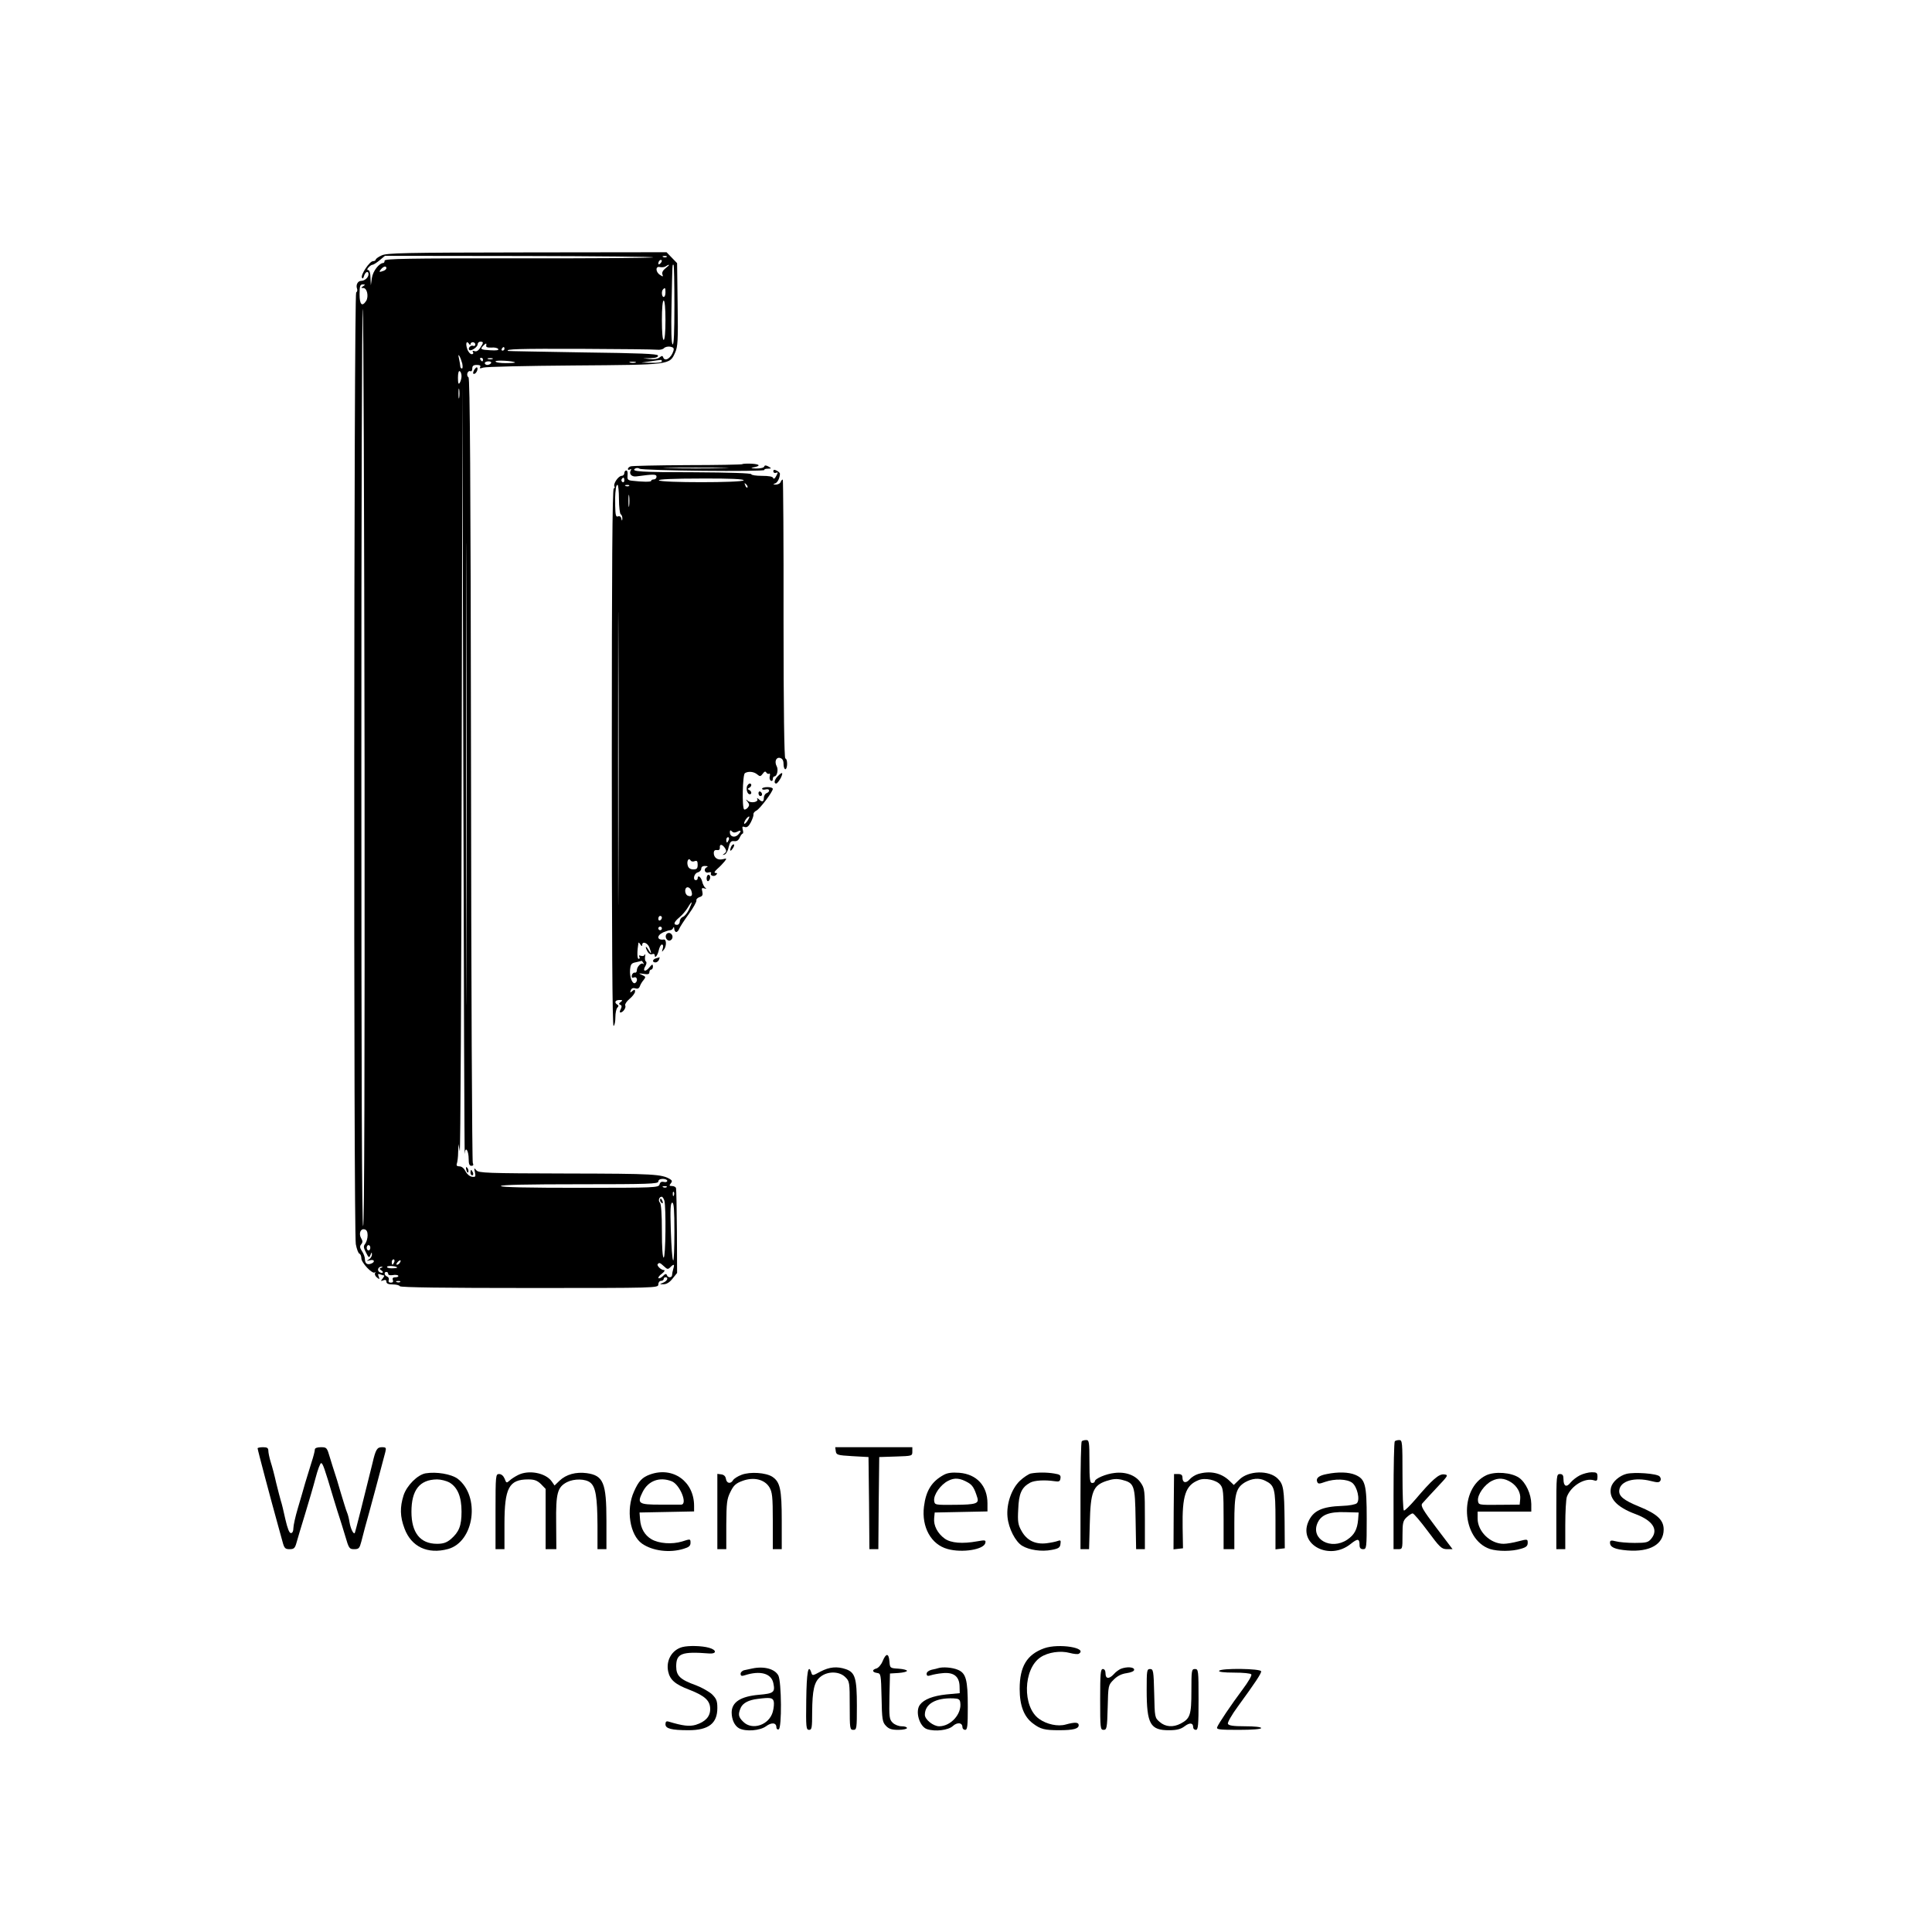
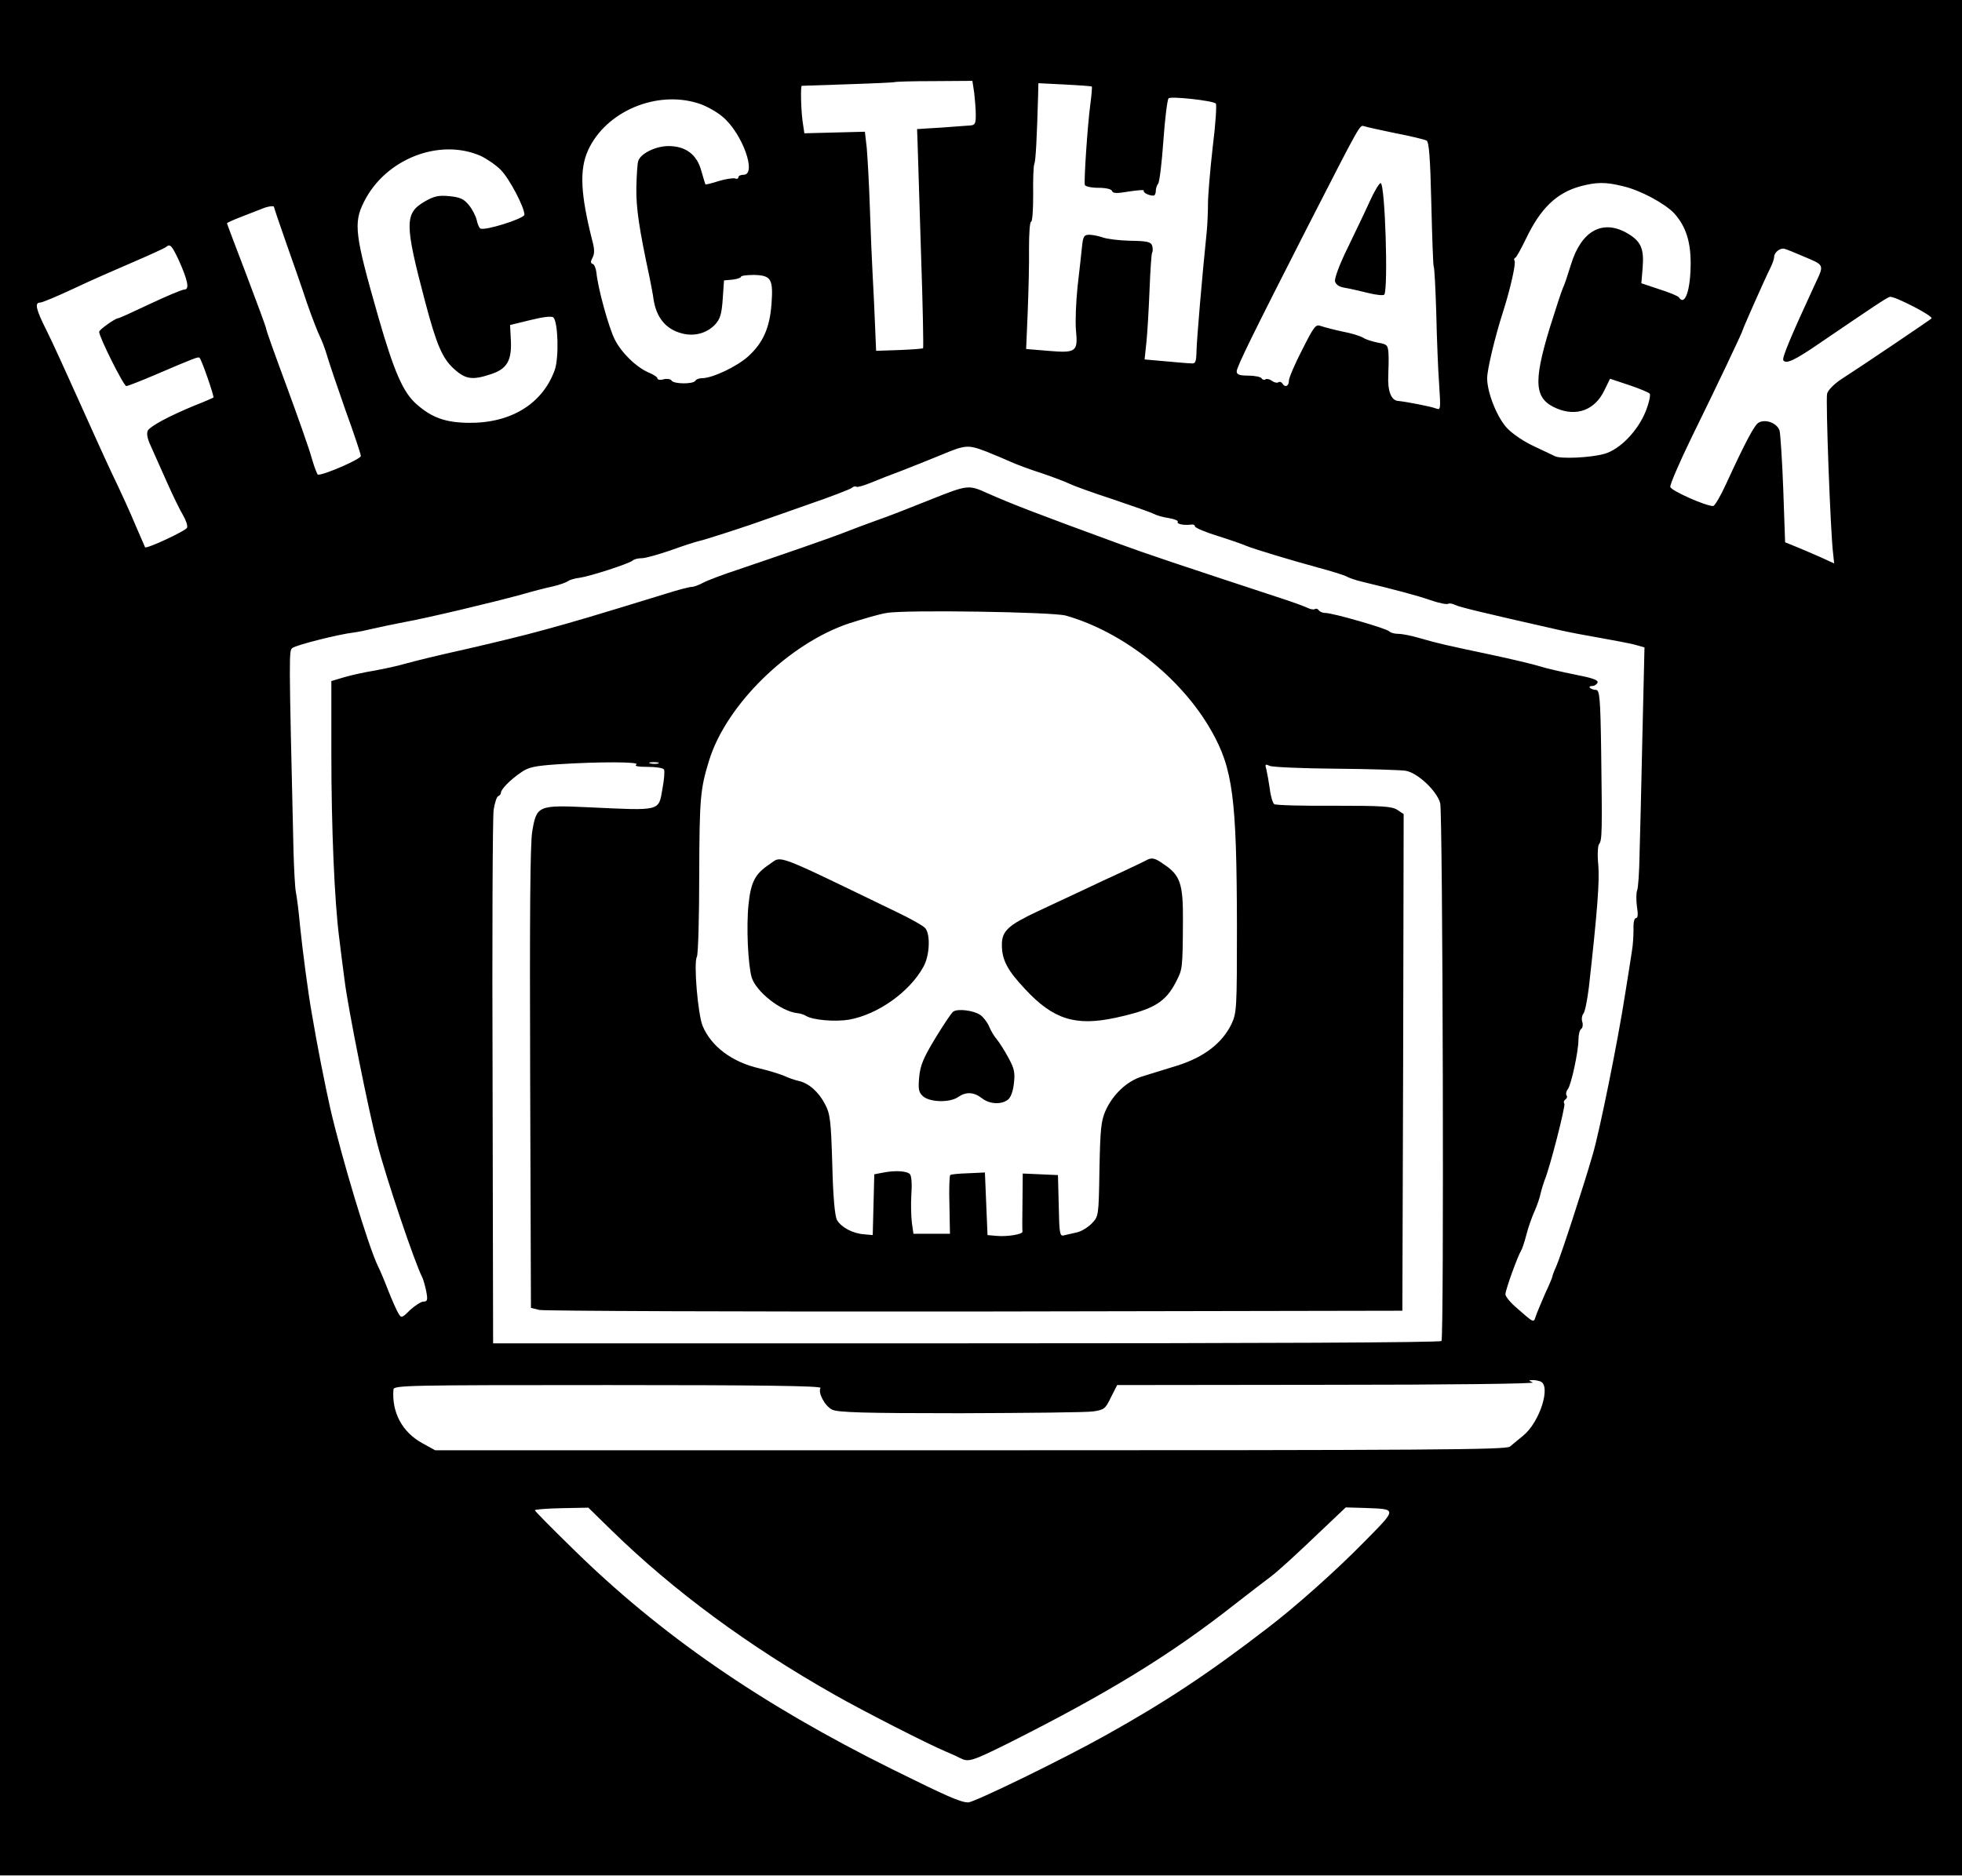
- <svg xmlns="http://www.w3.org/2000/svg" version="1.0" width="1080pt" height="1080pt" viewBox="0 0 1080 1080" preserveAspectRatio="xMidYMid meet">
-   <g transform="translate(0,1080) scale(0.1,-0.1)" fill="#000000" stroke="none">
-     <path d="M2133 9372 c-18 -8 -33 -19 -33 -24 0 -4 -7 -8 -15 -8 -19 0 -69 -75 -62 -92 4 -8 8 -5 12 10 8 24 25 30 25 9 0 -18 -21 -37 -41 -37 -19 0 -31 -23 -23 -44 3 -8 1 -17 -5 -21 -13 -8 -15 -5241 -2 -5320 5 -27 14 -51 20 -53 6 -2 11 -14 11 -26 0 -25 62 -90 75 -79 4 5 5 3 2 -3 -4 -7 1 -18 10 -25 15 -12 16 -12 10 5 -6 14 -4 17 9 12 8 -3 18 -6 21 -6 3 0 -1 -8 -8 -17 -12 -15 -12 -16 4 -10 11 4 17 2 17 -8 0 -10 11 -15 34 -15 19 0 38 -4 41 -10 4 -7 257 -10 726 -10 712 0 719 0 719 20 0 11 7 20 15 20 8 0 15 5 15 10 0 6 5 10 10 10 19 0 10 -21 -12 -30 -23 -9 -23 -9 2 -9 16 0 34 11 50 32 l25 31 -1 231 c-1 126 -3 236 -5 243 -1 6 -11 12 -22 12 -16 0 -17 3 -8 14 9 11 9 16 -1 23 -48 30 -91 32 -577 33 -452 1 -496 3 -508 18 -13 15 -14 14 -8 -11 5 -25 3 -28 -17 -25 -13 2 -28 15 -36 31 -8 16 -21 27 -34 27 -14 0 -18 5 -14 16 3 9 7 37 7 62 l2 47 7 -40 c4 -22 9 932 11 2120 l4 2160 5 -2165 c3 -1191 6 -2149 8 -2130 3 46 22 20 22 -31 0 -25 4 -36 15 -36 11 0 13 5 8 16 -4 9 -9 999 -10 2200 -2 1648 -6 2186 -14 2192 -7 4 -9 14 -6 24 4 9 11 13 17 10 5 -3 10 3 10 14 0 16 6 21 26 21 16 0 23 -4 18 -12 -5 -8 0 -9 17 -3 13 5 242 10 508 12 541 4 534 3 565 72 15 33 17 68 14 269 l-3 231 -29 30 -30 31 -780 -1 c-692 -1 -785 -3 -813 -17z m1517 -11 c-19 -3 -365 -6 -767 -5 -604 0 -733 -2 -733 -13 0 -7 -3 -13 -7 -13 -24 -1 -58 -45 -64 -83 l-6 -42 -2 43 c0 24 -6 42 -12 42 -8 0 -8 5 1 15 7 8 17 15 22 15 6 0 23 11 40 25 l30 25 766 -1 c422 -1 751 -4 732 -8z m77 3 c-3 -3 -12 -4 -19 -1 -8 3 -5 6 6 6 11 1 17 -2 13 -5z m-35 -36 c-7 -7 -12 -8 -12 -2 0 14 12 26 19 19 2 -3 -1 -11 -7 -17z m29 -27 c-15 -12 -22 -24 -18 -35 5 -13 3 -14 -13 -3 -26 16 -27 51 -1 44 10 -2 25 -1 32 4 25 16 25 9 0 -10z m49 -207 c0 -153 -3 -223 -10 -219 -7 4 -9 79 -6 223 5 241 4 222 11 222 3 0 5 -102 5 -226z m-1610 207 c0 -5 -7 -12 -16 -15 -24 -9 -28 -7 -14 9 14 17 30 20 30 6z m-130 -101 c-13 -8 -13 -10 1 -10 21 0 31 -47 16 -72 -23 -35 -37 -21 -37 37 0 46 3 55 18 55 14 0 15 -2 2 -10z m1690 -35 c0 -14 -4 -25 -10 -25 -11 0 -14 33 -3 43 11 11 13 8 13 -18z m0 -155 c0 -67 -4 -110 -10 -110 -6 0 -10 43 -10 110 0 67 4 110 10 110 6 0 10 -43 10 -110z m-1690 -5064 c-7 -7 -10 842 -10 2555 0 1411 3 2569 8 2573 4 4 8 -1146 10 -2555 1 -1702 -1 -2566 -8 -2573z m600 4930 c0 6 6 11 13 11 8 0 14 -6 14 -13 0 -7 -6 -10 -13 -7 -12 5 -30 -14 -21 -23 9 -10 47 16 47 31 0 8 7 15 15 15 19 0 19 -5 -1 -35 -10 -15 -21 -22 -31 -18 -11 4 -14 2 -9 -5 4 -7 1 -12 -7 -12 -8 0 -20 13 -25 29 -11 31 -4 50 10 29 4 -8 8 -8 8 -2z m88 -8 c-2 -9 8 -12 29 -11 17 2 35 -2 38 -8 5 -7 -10 -9 -44 -7 -54 3 -59 6 -39 26 15 15 19 15 16 0z m1046 -31 c-13 -40 -48 -61 -57 -34 -3 9 -7 9 -20 -1 -9 -8 -31 -12 -54 -9 l-38 4 43 1 c30 1 42 6 40 15 -4 9 -100 13 -419 17 -228 4 -416 7 -418 8 -22 11 63 13 405 12 220 -1 412 -3 427 -5 15 -2 33 2 39 9 7 7 22 10 35 8 19 -4 22 -9 17 -25z m-944 13 c0 -5 -5 -10 -11 -10 -5 0 -7 5 -4 10 3 6 8 10 11 10 2 0 4 -4 4 -10z m-236 -82 c3 -16 3 -28 -2 -28 -5 0 -9 6 -9 13 0 6 -4 26 -7 42 -5 20 -4 25 2 15 5 -8 12 -27 16 -42z m116 22 c0 -5 -2 -10 -4 -10 -3 0 -8 5 -11 10 -3 6 -1 10 4 10 6 0 11 -4 11 -10z m53 3 c-7 -2 -19 -2 -25 0 -7 3 -2 5 12 5 14 0 19 -2 13 -5z m126 -19 c2 -2 -21 -4 -52 -4 -31 0 -57 4 -57 10 0 8 99 3 109 -6z m821 6 c0 -6 -25 -9 -57 -8 l-58 1 50 7 c28 4 53 8 58 8 4 1 7 -2 7 -8z m-955 -10 c-3 -5 -13 -10 -21 -10 -8 0 -14 5 -14 10 0 6 9 10 21 10 11 0 17 -4 14 -10z m808 3 c-7 -2 -21 -2 -30 0 -10 3 -4 5 12 5 17 0 24 -2 18 -5z m-973 -76 c0 -12 -5 -29 -10 -37 -7 -11 -10 -3 -10 28 0 26 4 41 10 37 6 -3 10 -16 10 -28z m-13 -119 c-2 -13 -4 -3 -4 22 0 25 2 35 4 23 2 -13 2 -33 0 -45z m40 -3151 c-1 -573 -2 -101 -2 1048 0 1150 1 1618 2 1042 2 -577 2 -1517 0 -2090z m1123 -1228 c0 -6 -9 -9 -19 -6 -13 3 -21 -1 -24 -14 -5 -18 -23 -19 -446 -19 -287 0 -441 3 -441 10 0 7 153 10 440 10 384 0 440 2 440 15 0 9 9 15 25 15 14 0 25 -5 25 -11z m-3 -35 c-3 -3 -12 -4 -19 -1 -8 3 -5 6 6 6 11 1 17 -2 13 -5z m40 -46 c-3 -8 -6 -5 -6 6 -1 11 2 17 5 13 3 -3 4 -12 1 -19z m-53 -30 c10 -39 7 -318 -4 -318 -6 0 -10 56 -10 148 0 95 -4 152 -11 159 -11 11 -5 33 10 33 5 0 11 -10 15 -22z m56 -176 c0 -91 -3 -162 -7 -158 -5 4 -10 79 -13 165 -4 122 -2 158 8 158 9 0 12 -40 12 -165z m-1715 -17 c0 -17 -6 -37 -13 -47 -11 -14 -11 -21 4 -50 15 -30 18 -31 25 -13 6 16 8 17 8 3 1 -9 -7 -22 -16 -28 -16 -9 -15 -10 5 -5 25 7 31 -10 6 -19 -21 -8 -34 1 -34 25 0 11 -7 31 -16 44 -13 20 -14 28 -5 39 9 11 9 19 0 34 -15 25 -4 55 18 50 12 -2 18 -13 18 -33z m15 -70 c0 -8 -4 -15 -10 -15 -5 0 -10 7 -10 15 0 8 5 15 10 15 6 0 10 -7 10 -15z m134 -80 c-4 -8 -8 -15 -10 -15 -2 0 -4 7 -4 15 0 8 4 15 10 15 5 0 7 -7 4 -15z m31 -4 c-3 -6 -11 -11 -16 -11 -5 0 -4 6 3 14 14 16 24 13 13 -3z m1477 -20 c18 -17 22 -18 35 -5 20 20 25 18 17 -8 -4 -13 -7 -29 -7 -35 0 -17 -24 -17 -29 -1 -3 9 -10 8 -22 -5 -10 -10 -21 -15 -25 -12 -3 4 5 15 19 25 14 11 19 20 12 20 -17 0 -43 26 -35 34 9 9 12 8 35 -13z m-1492 -7 c0 -2 -14 -4 -31 -4 -16 0 -28 4 -25 9 5 8 56 3 56 -5z m-89 -1 c-11 -4 -11 -7 0 -14 7 -4 11 -10 8 -13 -2 -3 -11 -1 -18 3 -15 10 -6 31 12 30 8 0 7 -3 -2 -6z m39 -34 c0 -7 10 -9 25 -7 14 3 28 1 31 -3 3 -5 -4 -9 -15 -9 -14 0 -19 -5 -15 -15 4 -10 0 -15 -11 -15 -11 0 -15 5 -12 14 3 8 -1 17 -9 20 -16 6 -19 26 -4 26 6 0 10 -5 10 -11z m67 -45 c-3 -3 -12 -4 -19 -1 -8 3 -5 6 6 6 11 1 17 -2 13 -5z" />
-     <path d="M3690 4091 c0 -6 4 -13 10 -16 6 -3 7 1 4 9 -7 18 -14 21 -14 7z" />
-     <path d="M2650 8731 c-7 -15 -7 -21 0 -21 12 0 25 28 17 36 -3 3 -10 -4 -17 -15z" />
-     <path d="M4149 8205 c-3 -2 -141 -5 -308 -5 -166 -1 -309 -4 -316 -7 -8 -3 -15 -9 -15 -15 0 -5 5 -6 12 -2 6 4 8 3 5 -4 -13 -20 3 -39 31 -35 97 13 112 13 112 -2 0 -8 -7 -15 -15 -15 -8 0 -15 -3 -15 -8 0 -7 -50 -6 -110 1 -21 3 -24 8 -22 30 2 15 -1 27 -7 27 -6 0 -11 -7 -11 -15 0 -8 -7 -15 -15 -15 -18 0 -49 -45 -40 -60 3 -5 1 -10 -4 -10 -8 0 -11 -453 -11 -1506 0 -1001 3 -1503 10 -1499 6 3 10 25 10 49 0 23 5 47 11 53 8 8 8 13 0 17 -19 12 -12 26 12 26 18 0 19 -2 7 -11 -11 -8 -12 -12 -3 -16 9 -3 10 -10 3 -24 -6 -11 -7 -19 -2 -19 15 0 34 28 27 40 -3 5 7 22 24 36 17 14 31 33 31 41 0 13 -3 13 -15 3 -13 -11 -14 -10 -9 4 4 11 13 15 25 11 13 -4 21 -1 26 12 3 10 13 26 21 35 13 16 12 19 -9 28 -22 10 -21 10 9 6 24 -4 32 -2 32 9 0 8 5 15 10 15 6 0 10 8 10 18 -1 14 -4 13 -21 -7 -22 -27 -39 -20 -21 9 6 10 8 22 3 25 -5 3 -7 15 -5 28 2 12 2 17 -2 10 -3 -7 -12 -9 -21 -6 -11 4 -14 2 -9 -5 4 -7 2 -12 -4 -12 -9 0 -9 42 -1 90 1 3 6 -2 11 -10 6 -10 10 -11 10 -2 0 22 30 12 40 -14 14 -36 12 -43 -5 -14 -16 28 -21 19 -5 -10 6 -11 17 -17 25 -14 8 4 15 1 15 -6 0 -22 17 0 23 30 4 16 11 30 17 30 7 0 9 -9 5 -22 -7 -22 -6 -22 8 -4 13 18 13 56 -2 54 -39 -5 -42 22 -4 40 15 6 32 12 39 12 7 0 15 6 17 13 3 7 6 5 6 -5 1 -10 6 -18 11 -18 6 0 13 8 17 18 3 9 27 46 53 82 26 36 45 70 43 77 -2 6 6 14 17 18 17 5 20 12 16 31 -5 19 -3 22 11 18 12 -4 14 -3 6 3 -6 4 -15 21 -18 36 -7 26 -25 38 -25 17 0 -5 -4 -10 -10 -10 -19 0 -10 38 10 43 11 3 20 12 20 21 0 10 8 16 23 15 12 0 16 -3 10 -6 -22 -8 -15 -36 7 -30 11 3 18 1 15 -3 -9 -14 16 -23 28 -11 8 8 7 11 -3 11 -10 1 -6 8 10 23 14 12 32 31 40 41 14 18 13 19 -9 13 -29 -7 -51 8 -51 35 0 12 6 18 18 16 11 -2 17 3 16 15 -2 21 15 18 30 -6 8 -13 7 -20 -4 -28 -13 -9 -13 -10 0 -6 8 2 19 20 23 41 8 30 13 36 31 34 14 -2 24 4 31 20 5 12 13 22 16 22 4 0 5 10 1 22 -4 17 -2 20 11 15 12 -4 22 3 34 26 9 18 16 37 15 44 -2 7 6 17 17 22 20 11 91 105 91 121 0 6 -13 10 -30 10 -16 0 -30 -4 -30 -9 0 -5 9 -7 20 -4 23 6 27 -12 5 -21 -8 -3 -15 -15 -15 -26 0 -23 -10 -26 -29 -7 -8 7 -11 7 -8 1 10 -17 -34 -26 -52 -11 -14 11 -14 10 -2 -5 11 -14 11 -21 1 -33 -7 -8 -16 -12 -20 -10 -13 8 -9 195 4 203 19 12 50 9 69 -7 15 -13 19 -12 31 4 9 13 15 15 20 6 4 -6 11 -9 16 -6 4 3 6 -3 3 -14 -3 -10 0 -22 6 -25 6 -4 11 0 11 8 0 9 4 16 9 16 15 0 23 38 13 56 -14 26 -4 53 19 47 13 -4 19 -14 19 -34 0 -16 5 -29 10 -29 6 0 10 14 10 30 0 17 -4 30 -10 30 -6 0 -10 277 -10 776 1 427 -2 779 -4 782 -3 3 -8 -3 -12 -12 -3 -9 -16 -15 -28 -15 -15 1 -16 3 -5 6 15 3 28 30 29 55 0 4 -8 12 -18 17 -14 7 -19 6 -19 -4 0 -7 7 -11 15 -8 12 5 12 2 1 -18 -7 -14 -14 -19 -17 -11 -2 8 -24 12 -63 12 -32 0 -59 4 -59 9 0 6 -124 10 -315 11 -308 0 -361 4 -334 21 7 4 18 4 24 -1 13 -11 705 -18 698 -7 -2 4 6 7 19 7 22 1 22 1 4 12 -15 8 -21 8 -24 0 -2 -7 -21 -11 -45 -11 -28 1 -33 3 -17 6 44 8 40 18 -9 21 -26 1 -50 0 -52 -3z m-111 -22 c-82 -2 -214 -2 -295 0 -82 1 -15 3 147 3 162 0 229 -2 148 -3z m-548 -69 c0 -8 -5 -12 -10 -9 -6 4 -8 11 -5 16 9 14 15 11 15 -7z m667 1 c-5 -14 -469 -14 -474 0 -2 6 82 10 237 10 162 1 239 -3 237 -10z m21 -40 c-3 -3 -9 2 -12 12 -6 14 -5 15 5 6 7 -7 10 -15 7 -18z m-718 -64 c0 -44 5 -83 10 -86 6 -3 9 -14 9 -23 -1 -16 -2 -16 -6 0 -2 10 -10 15 -19 11 -11 -4 -14 8 -15 58 -1 35 0 68 1 74 1 5 2 18 3 27 1 10 5 18 9 18 4 0 8 -36 8 -79z m57 73 c-3 -3 -12 -4 -19 -1 -8 3 -5 6 6 6 11 1 17 -2 13 -5z m0 -111 c-2 -16 -4 -3 -4 27 0 30 2 43 4 28 2 -16 2 -40 0 -55z m-60 -2075 c-1 -365 -2 -67 -2 662 0 729 1 1027 2 663 2 -365 2 -961 0 -1325z m719 310 c-9 -12 -16 -17 -16 -10 0 14 23 42 29 37 1 -2 -4 -14 -13 -27z m-54 -57 c22 12 24 3 3 -18 -19 -18 -45 -10 -45 14 0 13 3 14 12 5 7 -7 17 -8 30 -1z m-48 -46 c-4 -8 -8 -15 -10 -15 -2 0 -4 7 -4 15 0 8 4 15 10 15 5 0 7 -7 4 -15z m-191 -119 c13 5 17 0 17 -20 0 -21 -5 -26 -24 -26 -16 0 -27 7 -31 20 -8 24 4 48 15 31 3 -7 14 -9 23 -5z m-18 -167 c8 -25 1 -34 -20 -26 -19 8 -20 47 -1 47 8 0 18 -9 21 -21z m-13 -102 c-9 -20 -25 -39 -34 -42 -10 -4 -18 -15 -18 -26 0 -10 -7 -19 -15 -19 -23 0 -18 16 13 42 16 13 37 38 47 55 25 42 29 37 7 -10z m-152 -46 c0 -6 -4 -13 -10 -16 -5 -3 -10 1 -10 9 0 9 5 16 10 16 6 0 10 -4 10 -9z m0 -61 c0 -5 -4 -10 -10 -10 -5 0 -10 5 -10 10 0 6 5 10 10 10 6 0 10 -4 10 -10z m-104 -192 c4 -7 4 -10 -1 -6 -10 9 -35 -16 -35 -36 0 -9 -5 -15 -12 -13 -6 1 -14 -6 -16 -15 -2 -13 1 -16 12 -12 18 7 23 -20 7 -31 -16 -9 -32 33 -29 73 3 32 7 38 33 43 17 4 31 7 32 8 1 0 5 -5 9 -11z" />
-     <path d="M4348 6461 c-19 -19 -24 -41 -9 -41 5 0 16 14 25 30 16 33 10 38 -16 11z" />
-     <path d="M4176 6405 c-6 -18 2 -45 15 -45 13 0 11 17 -3 24 -10 5 -10 7 0 12 14 7 16 24 3 24 -5 0 -11 -7 -15 -15z" />
-     <path d="M4240 6366 c0 -9 5 -16 10 -16 6 0 10 4 10 9 0 6 -4 13 -10 16 -5 3 -10 -1 -10 -9z" />
-     <path d="M4086 6064 c-9 -24 -2 -26 12 -4 7 11 8 20 3 20 -5 0 -12 -7 -15 -16z" />
-     <path d="M3950 5889 c0 -11 5 -17 10 -14 6 3 10 13 10 21 0 8 -4 14 -10 14 -5 0 -10 -9 -10 -21z" />
-     <path d="M3723 5574 c-7 -19 11 -39 26 -30 16 10 13 33 -4 40 -9 3 -18 -1 -22 -10z" />
-     <path d="M3668 5443 c-21 -5 -24 -23 -4 -23 8 0 16 7 20 15 3 8 4 14 3 14 -1 -1 -10 -3 -19 -6z" />
-     <path d="M2607 4259 c4 -13 8 -18 11 -10 2 7 -1 18 -6 23 -8 8 -9 4 -5 -13z" />
-     <path d="M2630 4245 c0 -8 4 -15 10 -15 5 0 7 7 4 15 -4 8 -8 15 -10 15 -2 0 -4 -7 -4 -15z" />
-     <path d="M6047 2743 c-4 -3 -7 -141 -7 -305 l0 -298 24 0 24 0 4 143 c4 178 18 213 92 238 37 12 57 14 87 7 70 -18 74 -29 77 -219 l3 -169 25 0 24 0 0 169 c0 159 -1 170 -23 202 -28 42 -84 63 -147 55 -48 -5 -110 -32 -110 -47 0 -5 -7 -9 -15 -9 -12 0 -15 20 -15 120 0 110 -2 120 -18 120 -10 0 -22 -3 -25 -7z" />
-     <path d="M7797 2743 c-4 -3 -7 -141 -7 -305 l0 -298 25 0 c25 0 25 1 25 78 0 69 3 81 23 100 13 12 28 22 34 22 6 0 44 -45 85 -100 66 -89 76 -99 105 -100 l33 0 -91 120 c-77 102 -89 123 -78 136 7 8 43 48 80 87 65 69 67 72 42 75 -29 4 -66 -28 -161 -140 -31 -36 -60 -64 -64 -62 -5 3 -8 93 -8 200 0 181 -1 194 -18 194 -10 0 -22 -3 -25 -7z" />
-     <path d="M1440 2704 c0 -8 73 -283 115 -434 7 -25 18 -64 24 -87 10 -38 15 -43 40 -43 24 0 30 5 39 38 5 20 27 91 47 157 20 66 47 157 59 203 12 46 26 83 31 83 9 0 18 -24 69 -196 15 -49 31 -101 36 -115 5 -14 18 -58 30 -97 20 -69 23 -73 50 -73 26 0 30 5 40 43 6 23 15 58 20 77 18 62 107 394 114 423 6 24 4 27 -19 27 -27 0 -35 -12 -53 -90 -45 -183 -96 -386 -99 -390 -7 -8 -23 24 -29 60 -3 19 -9 44 -14 55 -5 11 -20 61 -35 110 -14 50 -30 101 -35 115 -5 14 -16 51 -26 83 -16 55 -18 57 -50 57 -22 0 -34 -5 -34 -13 0 -8 -8 -40 -19 -73 -10 -32 -26 -84 -35 -114 -8 -30 -27 -93 -41 -141 -14 -47 -25 -97 -25 -112 0 -16 -5 -27 -14 -27 -9 0 -19 26 -31 78 -9 42 -20 88 -25 102 -4 14 -16 59 -26 100 -9 41 -23 94 -31 118 -7 23 -13 52 -13 62 0 16 -7 20 -30 20 -16 0 -30 -3 -30 -6z" />
-     <path d="M4672 2688 c3 -21 9 -23 93 -28 l90 -5 3 -257 2 -258 25 0 25 0 2 258 3 257 93 3 c90 3 92 3 92 27 l0 25 -216 0 -215 0 3 -22z" />
-     <path d="M2379 2564 c-45 -8 -105 -68 -123 -123 -21 -66 -20 -119 5 -185 38 -103 130 -146 244 -115 147 41 181 295 53 393 -36 26 -118 40 -179 30z m133 -51 c46 -27 68 -80 68 -163 0 -80 -14 -114 -60 -154 -24 -20 -43 -26 -77 -26 -94 0 -143 62 -143 179 0 122 46 180 143 181 22 0 52 -8 69 -17z" />
-     <path d="M2895 2554 c-16 -8 -38 -22 -47 -31 -16 -14 -18 -14 -27 11 -7 16 -18 26 -31 26 -19 0 -20 -6 -20 -210 l0 -210 25 0 25 0 0 140 c0 203 25 250 133 250 34 0 50 -6 71 -26 l26 -27 0 -168 0 -169 30 0 30 0 -1 148 c-2 165 7 199 61 227 40 20 103 19 130 -3 30 -24 39 -81 40 -239 l0 -133 25 0 25 0 0 159 c0 212 -17 253 -110 266 -61 8 -115 -7 -152 -42 l-28 -27 -16 23 c-34 48 -130 66 -189 35z" />
-     <path d="M3635 2558 c-45 -16 -65 -37 -91 -96 -46 -101 -23 -243 45 -291 59 -41 154 -53 232 -29 30 9 39 16 39 34 0 22 -1 22 -47 7 -56 -17 -130 -12 -172 13 -37 22 -59 60 -63 109 l-3 40 153 3 152 3 0 31 c0 136 -117 221 -245 176z m119 -38 c46 -17 92 -129 54 -131 -7 0 -60 0 -117 0 -122 0 -131 6 -99 70 31 63 94 87 162 61z" />
-     <path d="M4146 2556 c-22 -8 -43 -22 -48 -30 -13 -23 -36 -19 -40 7 -2 14 -11 23 -25 25 l-23 3 0 -210 0 -211 25 0 25 0 0 138 c1 121 3 142 23 182 18 37 30 48 68 62 63 23 123 8 150 -36 16 -27 19 -52 19 -188 l0 -158 25 0 25 0 0 160 c0 175 -9 216 -53 245 -36 23 -123 29 -171 11z" />
-     <path d="M5275 2555 c-67 -37 -99 -88 -110 -177 -14 -115 40 -212 132 -237 82 -23 204 -3 211 34 4 16 -1 17 -45 9 -83 -15 -147 -10 -182 15 -40 29 -63 73 -59 114 l3 32 148 3 147 3 0 45 c0 98 -60 163 -157 171 -42 3 -66 0 -88 -12z m137 -43 c24 -14 35 -31 51 -83 11 -34 -7 -40 -124 -41 -113 -1 -114 -1 -117 23 -4 33 36 90 78 111 36 19 67 16 112 -10z" />
-     <path d="M5762 2563 c-12 -3 -40 -21 -61 -41 -47 -45 -76 -130 -69 -202 6 -64 44 -138 82 -161 40 -24 108 -34 165 -23 38 7 47 13 49 33 3 20 1 23 -15 17 -10 -4 -39 -10 -64 -13 -62 -7 -109 16 -138 68 -20 35 -23 52 -19 122 3 88 19 123 67 149 24 13 82 16 136 8 25 -4 31 -1 33 16 3 18 -4 22 -35 27 -41 7 -94 7 -131 0z" />
-     <path d="M6697 2560 c-16 -5 -37 -18 -47 -30 -21 -24 -40 -19 -40 11 0 13 -7 19 -23 19 l-24 0 -2 -211 -1 -210 26 3 27 3 -2 115 c-3 180 16 237 89 266 36 15 100 1 122 -26 16 -19 18 -43 18 -191 l0 -169 30 0 30 0 0 146 c0 163 9 197 60 228 39 22 78 26 112 9 53 -26 58 -43 58 -221 l0 -163 26 3 26 3 -1 150 c-2 181 -6 207 -38 239 -48 49 -165 46 -216 -6 l-30 -29 -26 25 c-46 43 -107 56 -174 36z" />
-     <path d="M7417 2560 c-44 -8 -62 -23 -54 -43 5 -13 11 -13 44 -1 55 19 123 17 152 -5 28 -22 45 -95 26 -114 -7 -7 -43 -14 -81 -15 -115 -4 -164 -27 -191 -90 -54 -128 119 -218 237 -123 40 32 50 31 50 -6 0 -16 6 -23 20 -23 19 0 20 7 20 170 0 193 -8 222 -65 246 -36 15 -95 17 -158 4z m175 -255 c-5 -55 -21 -85 -61 -112 -90 -60 -204 2 -167 91 20 48 65 66 156 63 l75 -2 -3 -40z" />
-     <path d="M8308 2553 c-154 -74 -139 -358 21 -412 44 -14 123 -14 172 1 30 8 39 16 39 33 0 22 -1 22 -52 9 -29 -8 -66 -14 -83 -14 -74 0 -145 69 -145 141 l0 39 150 0 150 0 0 43 c-1 55 -30 119 -68 146 -43 30 -135 37 -184 14z m139 -39 c34 -22 55 -59 51 -94 l-3 -31 -115 -1 c-114 -1 -115 -1 -118 23 -4 33 36 90 78 111 36 18 69 16 107 -8z" />
-     <path d="M8832 2553 c-18 -9 -41 -27 -52 -40 -23 -30 -40 -22 -40 18 0 22 -5 29 -20 29 -19 0 -20 -7 -20 -210 l0 -210 25 0 25 0 0 134 c0 74 4 146 9 159 23 61 100 108 151 92 16 -5 20 -2 20 19 0 23 -4 26 -32 26 -18 0 -48 -8 -66 -17z" />
-     <path d="M9092 2561 c-39 -10 -78 -44 -86 -75 -15 -60 31 -111 137 -150 96 -36 129 -87 88 -137 -17 -21 -27 -24 -93 -24 -40 0 -88 4 -105 9 -27 7 -33 5 -33 -7 0 -26 26 -38 97 -44 126 -10 203 34 203 117 0 53 -36 87 -137 128 -88 36 -116 59 -111 93 7 51 86 73 177 50 35 -9 46 -9 52 1 5 7 3 18 -4 25 -15 16 -141 25 -185 14z" />
-     <path d="M3815 1593 c-58 -15 -93 -74 -80 -136 10 -48 40 -73 119 -103 87 -34 116 -61 116 -108 0 -42 -27 -71 -81 -88 -36 -10 -71 -6 -151 18 -13 4 -18 0 -18 -15 0 -24 34 -33 129 -33 112 0 161 38 161 124 0 40 -5 52 -30 77 -17 15 -57 38 -89 50 -89 32 -111 53 -111 106 0 72 30 84 184 72 44 -3 43 20 -1 32 -39 11 -112 13 -148 4z" />
-     <path d="M5837 1586 c-97 -35 -137 -102 -137 -227 0 -93 24 -156 74 -193 42 -32 65 -38 146 -38 80 0 110 8 110 28 0 17 -21 18 -72 4 -44 -13 -107 1 -149 31 -95 67 -90 280 8 345 42 28 111 38 163 24 22 -6 45 -8 50 -5 54 33 -111 60 -193 31z" />
-     <path d="M4934 1514 c-8 -20 -24 -38 -35 -41 -26 -7 -24 -21 4 -25 21 -3 22 -7 25 -138 2 -121 5 -137 24 -157 17 -18 32 -23 70 -23 26 0 48 5 48 10 0 6 -13 10 -30 10 -17 0 -39 9 -50 20 -19 19 -20 31 -18 148 l3 127 48 3 c26 2 47 7 47 12 0 5 -21 10 -47 12 -48 3 -48 3 -51 41 -4 47 -19 47 -38 1z" />
-     <path d="M4205 1473 c-11 -2 -30 -6 -42 -9 -13 -2 -23 -12 -23 -20 0 -12 5 -15 23 -9 86 28 149 11 160 -44 11 -51 2 -58 -81 -65 -102 -9 -151 -41 -152 -98 0 -40 16 -75 41 -89 37 -20 117 -14 151 11 31 23 58 21 58 -6 0 -8 6 -14 13 -11 18 6 16 266 -2 301 -20 37 -80 53 -146 39z m120 -183 c3 -10 1 -37 -5 -59 -20 -74 -115 -106 -165 -56 -28 27 -30 42 -14 79 12 26 44 43 94 49 70 9 84 7 90 -13z" />
-     <path d="M4587 1456 c-45 -24 -46 -25 -52 -5 -17 51 -26 0 -28 -154 -2 -153 -1 -167 16 -167 15 0 17 11 17 98 1 124 11 171 47 199 40 32 105 31 138 -2 24 -23 25 -29 25 -160 0 -128 1 -135 20 -135 19 0 20 7 20 135 0 154 -10 186 -61 204 -50 17 -92 13 -142 -13z" />
-     <path d="M5245 1475 c-5 -2 -22 -6 -37 -9 -16 -4 -28 -13 -28 -22 0 -12 5 -15 23 -9 12 4 42 10 67 12 61 6 92 -18 94 -72 l1 -40 -75 -7 c-74 -8 -124 -27 -147 -57 -29 -37 -3 -123 39 -137 46 -15 119 -6 144 17 25 23 54 20 54 -6 0 -8 7 -15 15 -15 13 0 15 21 15 129 0 152 -10 188 -56 207 -31 13 -84 17 -109 9z m123 -193 c9 -63 -53 -132 -118 -132 -33 0 -80 38 -80 64 0 61 61 96 160 92 28 -1 36 -5 38 -24z" />
-     <path d="M6265 1471 c-11 -5 -29 -18 -39 -30 -26 -28 -46 -27 -46 4 0 16 -6 25 -15 25 -13 0 -15 -26 -15 -170 0 -161 1 -170 19 -170 18 0 20 10 23 125 3 124 3 125 34 156 21 21 44 32 72 36 26 4 42 11 42 19 0 16 -42 18 -75 5z" />
-     <path d="M6410 1353 c0 -191 20 -226 127 -225 41 0 64 6 85 22 29 22 48 20 48 -6 0 -8 7 -14 15 -14 13 0 15 26 15 170 0 163 -1 170 -20 170 -19 0 -20 -7 -20 -123 0 -134 -7 -154 -60 -182 -42 -22 -85 -19 -117 9 -28 24 -28 25 -31 160 -3 126 -5 136 -23 136 -18 0 -19 -8 -19 -117z" />
-     <path d="M6815 1460 c-4 -6 26 -10 84 -10 50 0 93 -4 96 -10 4 -6 -18 -43 -48 -83 -65 -87 -135 -191 -143 -212 -5 -13 11 -15 120 -15 77 0 126 4 126 10 0 6 -37 10 -90 10 -67 0 -92 4 -96 14 -3 7 22 51 56 97 99 136 130 183 130 196 0 16 -225 19 -235 3z" />
+ <svg xmlns="http://www.w3.org/2000/svg" version="1.0" width="752pt" height="719pt" viewBox="0 0 752 719" preserveAspectRatio="xMidYMid meet">
+   <g transform="translate(0,719) scale(0.1,-0.1)" fill="#000000" stroke="none">
+     <path d="M0 3595 l0 -3595 3760 0 3760 0 0 3595 0 3595 -3760 0 -3760 0 0 -3595z m3734 3239 c3 -26 6 -64 6 -85 0 -33 -3 -39 -22 -40 -13 -1 -43 -3 -68 -5 -25 -2 -65 -5 -90 -6 l-45 -3 2 -55 c1 -30 7 -218 13 -418 7 -200 10 -365 8 -367 -2 -2 -43 -5 -92 -7 l-88 -3 -4 95 c-2 52 -6 138 -9 190 -3 52 -8 171 -11 264 -3 93 -9 196 -12 230 l-7 61 -116 -3 -116 -3 -7 47 c-6 46 -8 133 -3 135 1 0 81 3 177 6 96 3 177 7 178 8 2 2 70 4 151 4 l148 1 7 -46z m451 24 c1 -2 -1 -32 -6 -68 -11 -83 -25 -296 -21 -309 2 -6 25 -11 52 -11 29 0 50 -5 52 -12 4 -10 19 -10 66 -2 33 5 59 7 56 3 -4 -7 19 -19 37 -19 5 0 9 8 9 18 0 10 4 22 9 28 5 5 14 79 20 164 6 85 15 158 20 163 9 9 171 -9 181 -20 4 -5 -1 -80 -12 -168 -10 -88 -18 -185 -18 -215 0 -30 -2 -80 -5 -110 -18 -174 -38 -412 -39 -455 -1 -44 -4 -50 -21 -48 -11 0 -55 4 -99 8 l-79 7 7 66 c4 37 9 127 12 201 3 74 7 138 10 143 3 4 3 16 0 26 -5 15 -19 18 -84 19 -43 1 -91 7 -106 13 -15 5 -38 10 -51 10 -20 0 -24 -6 -28 -47 -3 -27 -10 -95 -17 -153 -6 -58 -9 -133 -6 -166 8 -83 1 -88 -107 -79 l-84 7 6 141 c3 78 6 188 5 245 0 56 3 102 8 102 5 0 8 46 8 103 -1 56 1 109 4 117 6 14 10 97 15 268 l1 43 101 -5 c56 -3 102 -6 104 -8z m-1506 -65 c28 -9 69 -32 91 -51 76 -64 132 -222 80 -222 -11 0 -20 -4 -20 -10 0 -5 -6 -7 -13 -4 -7 2 -35 -2 -62 -10 -27 -9 -50 -14 -51 -13 -1 1 -8 24 -16 52 -17 63 -60 95 -126 95 -49 0 -108 -29 -116 -58 -3 -9 -6 -55 -7 -102 -1 -77 10 -154 51 -345 5 -27 13 -65 15 -83 11 -70 47 -114 108 -130 47 -13 96 0 128 34 19 21 25 39 29 97 l5 72 33 3 c17 2 32 7 32 11 0 4 23 7 51 7 65 -2 73 -16 66 -112 -7 -91 -32 -148 -89 -200 -43 -39 -137 -84 -178 -84 -10 0 -22 -4 -25 -10 -8 -13 -82 -13 -91 1 -3 6 -17 8 -30 5 -13 -4 -24 -2 -24 3 0 5 -15 15 -32 22 -48 20 -106 76 -132 128 -23 46 -65 198 -70 256 -2 16 -8 31 -14 33 -9 3 -9 9 -1 24 8 15 8 32 0 62 -46 181 -51 275 -17 350 68 149 263 232 425 179z m2671 -114 c58 -11 111 -24 118 -28 9 -5 14 -66 18 -241 3 -128 7 -237 9 -241 3 -4 7 -85 10 -180 2 -96 7 -219 11 -273 6 -95 6 -99 -12 -92 -21 8 -114 26 -146 29 -26 2 -40 39 -37 97 1 25 2 62 1 82 -2 35 -5 38 -39 44 -21 4 -47 12 -58 19 -11 7 -47 18 -80 24 -33 7 -70 17 -82 21 -20 8 -26 0 -72 -91 -28 -54 -51 -108 -51 -119 0 -21 -15 -27 -25 -10 -4 6 -11 8 -16 4 -5 -3 -16 0 -24 6 -8 6 -19 9 -24 6 -5 -4 -12 -2 -16 4 -3 5 -26 10 -51 10 -33 0 -44 4 -44 16 0 17 62 143 269 549 210 410 202 396 220 391 9 -3 63 -15 121 -27z m-3507 -87 c23 -11 57 -34 76 -53 33 -33 91 -143 91 -172 0 -15 -153 -63 -169 -53 -5 3 -11 18 -14 33 -4 16 -17 41 -30 57 -19 23 -33 30 -75 34 -42 4 -58 0 -95 -21 -77 -45 -76 -86 2 -382 44 -166 66 -219 112 -260 44 -40 71 -43 142 -19 61 20 79 53 75 131 l-3 57 78 19 c48 12 82 16 88 10 18 -18 22 -155 5 -202 -47 -130 -169 -204 -330 -202 -89 1 -141 20 -199 71 -52 45 -87 126 -147 335 -90 314 -96 360 -55 441 82 165 290 246 448 176z m4378 -116 c66 -15 160 -66 196 -104 44 -49 63 -107 63 -191 0 -102 -22 -167 -45 -131 -3 5 -37 19 -75 31 l-69 23 5 60 c6 74 -7 102 -61 133 -94 53 -175 7 -214 -122 -12 -38 -25 -79 -31 -90 -5 -11 -28 -81 -51 -155 -63 -208 -58 -270 28 -306 76 -32 146 -6 182 69 l22 45 72 -24 c39 -13 75 -28 80 -33 4 -4 -2 -34 -15 -67 -30 -76 -100 -148 -159 -164 -53 -15 -168 -20 -189 -9 -8 4 -44 21 -80 38 -36 16 -82 47 -102 68 -39 40 -78 137 -78 193 0 33 30 159 61 255 27 84 50 185 44 195 -3 5 -2 10 3 12 4 1 22 34 40 71 56 118 118 178 210 203 61 16 95 17 163 0z m-5171 -79 c0 -2 20 -62 45 -133 25 -71 62 -176 81 -234 20 -58 43 -116 50 -130 7 -14 20 -47 28 -75 8 -27 40 -122 71 -210 32 -88 58 -166 58 -173 2 -11 -137 -72 -164 -72 -3 0 -14 28 -24 63 -9 34 -53 158 -96 275 -43 116 -79 216 -79 222 0 5 -34 97 -75 205 -41 107 -75 197 -75 199 0 2 26 14 58 26 31 12 66 26 77 30 21 9 45 12 45 7z m-365 -204 c35 -78 42 -113 22 -113 -9 0 -68 -25 -132 -55 -63 -30 -118 -55 -122 -55 -11 0 -73 -44 -73 -52 0 -20 94 -208 104 -208 6 0 54 19 106 41 161 69 170 72 175 67 8 -7 57 -149 53 -152 -1 -1 -34 -16 -73 -31 -99 -41 -167 -78 -178 -95 -6 -11 -3 -30 11 -60 11 -25 39 -87 62 -139 23 -52 51 -109 62 -127 11 -19 18 -40 15 -47 -4 -12 -157 -83 -161 -75 -1 2 -17 39 -36 83 -18 44 -59 134 -91 200 -31 66 -91 199 -134 295 -43 96 -95 210 -116 252 -42 83 -47 108 -25 108 8 0 65 24 127 53 63 30 166 75 229 102 63 27 119 53 125 57 17 15 23 8 50 -49z m6225 15 c85 -36 83 -30 45 -111 -93 -201 -125 -279 -120 -288 10 -16 43 -1 139 65 210 143 259 176 270 178 18 3 168 -74 159 -83 -9 -8 -268 -183 -346 -233 -27 -18 -50 -41 -54 -55 -6 -23 13 -536 23 -613 l4 -38 -57 26 c-32 14 -74 32 -94 40 l-37 15 -7 201 c-4 110 -11 212 -14 226 -8 29 -53 47 -80 32 -16 -8 -52 -76 -126 -237 -21 -46 -43 -83 -49 -83 -29 0 -161 59 -164 73 -2 9 35 94 81 189 97 197 197 408 197 414 0 4 83 192 106 238 8 16 14 34 14 41 0 18 24 36 40 31 8 -2 40 -15 70 -28z m-3130 -749 c30 -12 73 -30 95 -40 22 -10 76 -30 120 -44 44 -15 91 -33 105 -40 14 -7 88 -34 165 -59 77 -26 148 -51 157 -56 9 -5 35 -13 57 -16 23 -4 38 -10 35 -15 -5 -8 24 -14 54 -10 6 1 12 -2 12 -7 0 -5 39 -22 88 -37 48 -15 96 -32 107 -37 31 -13 181 -58 277 -84 49 -13 96 -28 107 -33 10 -6 36 -15 57 -20 128 -31 216 -54 267 -72 32 -11 62 -17 67 -14 5 3 17 1 27 -4 15 -8 106 -30 398 -96 33 -8 103 -21 155 -30 52 -9 113 -21 134 -26 l39 -11 -8 -341 c-4 -188 -9 -394 -11 -457 -1 -63 -5 -123 -9 -133 -4 -9 -4 -37 -1 -62 5 -30 4 -45 -4 -45 -6 0 -10 -17 -9 -42 0 -24 -2 -61 -6 -83 -3 -22 -15 -96 -26 -165 -28 -181 -97 -522 -124 -615 -36 -125 -125 -397 -141 -432 -8 -17 -14 -34 -14 -37 0 -3 -13 -34 -29 -68 -15 -35 -31 -73 -35 -85 -8 -25 -6 -26 -73 33 -24 20 -43 44 -43 52 0 17 48 149 60 167 4 6 13 33 20 60 7 28 21 68 31 90 10 22 21 54 24 70 4 17 11 39 15 50 19 43 81 285 76 294 -4 5 -2 12 4 16 6 4 8 11 4 16 -3 5 -1 16 5 23 13 16 41 145 41 191 0 19 5 37 10 40 6 4 8 16 5 26 -4 11 -2 26 4 33 6 7 15 53 21 102 33 295 41 406 36 468 -4 38 -2 74 3 80 12 14 12 53 8 356 -3 206 -6 235 -20 235 -8 0 -19 4 -23 8 -4 4 0 7 8 7 9 0 18 6 21 13 4 10 -20 18 -87 31 -50 10 -111 24 -136 32 -25 8 -110 28 -190 45 -165 35 -194 41 -270 63 -30 9 -66 16 -81 16 -14 0 -29 4 -35 10 -11 11 -215 70 -244 70 -10 0 -22 5 -25 10 -4 6 -10 8 -15 5 -5 -3 -17 -1 -27 4 -10 5 -58 23 -108 39 -395 130 -506 167 -615 207 -325 119 -410 152 -505 194 -73 33 -75 33 -220 -25 -77 -31 -169 -67 -205 -79 -36 -13 -90 -33 -120 -45 -58 -23 -250 -89 -415 -145 -55 -18 -113 -40 -130 -49 -16 -9 -36 -16 -44 -16 -8 0 -51 -11 -95 -25 -286 -88 -354 -108 -471 -140 -71 -20 -209 -53 -305 -75 -96 -21 -197 -46 -225 -54 -27 -8 -81 -20 -120 -27 -38 -6 -91 -18 -118 -26 l-47 -14 0 -277 c0 -285 12 -567 30 -707 5 -44 15 -118 21 -165 13 -106 93 -505 125 -625 35 -135 144 -457 172 -511 5 -10 12 -36 16 -56 6 -32 4 -38 -11 -38 -9 0 -32 -15 -51 -32 -32 -32 -34 -32 -45 -13 -7 11 -25 52 -40 90 -15 39 -32 79 -38 90 -37 76 -138 411 -183 605 -21 94 -50 240 -71 365 -14 77 -36 247 -45 335 -5 58 -13 116 -16 130 -3 14 -7 83 -9 155 -18 772 -18 770 -4 781 14 11 175 52 234 59 17 2 50 9 75 15 25 6 79 17 120 25 84 15 333 74 450 106 41 12 95 26 120 31 25 6 50 15 57 20 6 5 27 11 45 13 41 6 189 54 203 66 5 5 20 9 35 9 14 0 63 14 110 30 47 17 96 33 110 36 21 4 202 63 250 81 8 3 84 29 168 59 85 29 159 58 166 63 7 6 15 8 18 5 4 -3 28 4 55 15 26 11 80 32 118 46 39 15 106 42 150 60 96 40 104 41 175 14z m305 -629 c219 -62 442 -238 557 -440 84 -147 98 -260 99 -753 0 -315 -1 -330 -21 -373 -36 -74 -106 -127 -207 -159 -48 -15 -110 -34 -136 -42 -58 -18 -112 -69 -140 -132 -17 -39 -20 -71 -23 -225 -3 -179 -3 -179 -30 -207 -15 -15 -41 -31 -58 -34 -17 -4 -39 -9 -48 -11 -16 -5 -18 7 -20 113 l-3 118 -67 3 -68 3 -1 -108 c-1 -59 -1 -111 0 -115 1 -10 -59 -20 -100 -16 l-34 3 -5 120 -5 120 -64 -3 c-35 -1 -67 -4 -69 -7 -3 -3 -5 -55 -3 -115 l2 -110 -70 0 -70 0 -6 43 c-3 23 -4 71 -2 107 3 37 1 70 -5 78 -11 13 -57 16 -106 6 l-31 -6 -3 -117 -3 -116 -33 3 c-44 3 -88 27 -104 55 -8 14 -15 87 -18 212 -5 169 -8 195 -28 232 -24 47 -63 81 -101 89 -14 3 -40 12 -57 20 -17 7 -59 20 -93 28 -105 24 -185 84 -218 163 -18 44 -35 241 -22 265 5 9 9 151 9 315 1 294 4 328 38 438 66 214 306 448 536 525 53 17 117 36 144 40 67 13 638 4 687 -10z m-1646 -571 c-9 -6 6 -9 43 -9 31 0 59 -4 63 -10 3 -5 1 -38 -6 -74 -15 -87 -4 -84 -281 -71 -196 9 -201 7 -218 -92 -8 -49 -10 -314 -8 -947 l3 -880 32 -8 c17 -4 768 -7 1670 -6 l1638 3 3 952 2 952 -24 16 c-21 14 -59 16 -243 16 -120 -1 -223 2 -229 6 -6 5 -14 31 -17 58 -4 28 -10 61 -13 74 -6 21 -5 23 12 15 10 -5 125 -10 254 -11 129 -1 250 -5 268 -8 46 -8 119 -77 132 -124 10 -39 15 -2044 5 -2062 -4 -6 -679 -9 -1820 -9 l-1815 0 -2 998 c-2 548 0 1019 4 1047 4 27 12 51 18 53 5 2 10 8 10 13 0 13 37 51 79 79 27 19 52 24 140 30 154 10 317 10 300 -1z m84 4 c-7 -2 -21 -2 -30 0 -10 3 -4 5 12 5 17 0 24 -2 18 -5z m3381 -2369 c42 -16 -2 -156 -66 -208 -18 -15 -41 -34 -51 -42 -15 -12 -304 -14 -2068 -14 l-2051 0 -49 27 c-77 42 -118 118 -111 206 2 16 48 17 823 17 575 0 818 -3 814 -11 -11 -17 16 -69 44 -83 21 -11 121 -14 491 -14 256 1 485 3 510 7 42 6 47 10 68 54 l24 47 806 1 c460 0 798 4 787 9 -16 7 -17 9 -3 9 9 1 23 -2 32 -5z m-3559 -572 c237 -231 521 -441 855 -630 109 -62 356 -188 425 -217 22 -9 48 -21 57 -26 30 -15 44 -11 181 57 382 192 623 339 873 536 59 46 119 92 134 103 29 22 93 80 211 193 l77 73 68 -2 c132 -5 132 1 -2 -135 -105 -107 -260 -245 -365 -325 -227 -175 -394 -285 -620 -411 -160 -90 -505 -258 -528 -258 -29 0 -83 24 -291 127 -504 250 -890 516 -1227 848 -79 77 -143 142 -143 145 0 3 46 7 103 8 l102 2 90 -88z" />
+     <path d="M5250 6418 c-18 -40 -57 -121 -86 -181 -30 -61 -50 -115 -47 -126 3 -12 16 -21 36 -24 18 -3 58 -12 90 -20 32 -8 60 -11 63 -6 15 26 3 421 -14 427 -5 1 -24 -30 -42 -70z" />
+     <path d="M2950 3877 c-56 -37 -72 -68 -81 -154 -9 -86 -2 -231 12 -280 17 -55 112 -130 174 -137 12 -1 27 -6 35 -11 26 -16 113 -23 165 -14 110 20 231 106 284 202 24 42 28 122 8 148 -7 9 -55 36 -107 61 -480 232 -442 218 -490 185z" />
+     <path d="M4390 3890 c-8 -4 -49 -24 -90 -43 -41 -19 -109 -50 -150 -70 -41 -19 -118 -55 -171 -80 -115 -54 -139 -76 -139 -129 0 -58 21 -98 90 -171 107 -115 192 -142 345 -109 147 32 193 59 234 141 23 45 24 47 25 231 1 141 -10 175 -74 217 -35 25 -46 27 -70 13z" />
+     <path d="M3654 3312 c-7 -4 -37 -50 -69 -102 -46 -76 -58 -105 -62 -150 -4 -46 -2 -58 15 -73 26 -23 102 -25 134 -3 30 21 60 20 91 -4 29 -23 74 -26 100 -6 11 8 20 33 23 62 5 41 2 57 -21 99 -15 28 -35 59 -44 70 -10 11 -23 33 -30 50 -7 16 -22 36 -34 44 -24 17 -85 25 -103 13z" />
  </g>
</svg>
